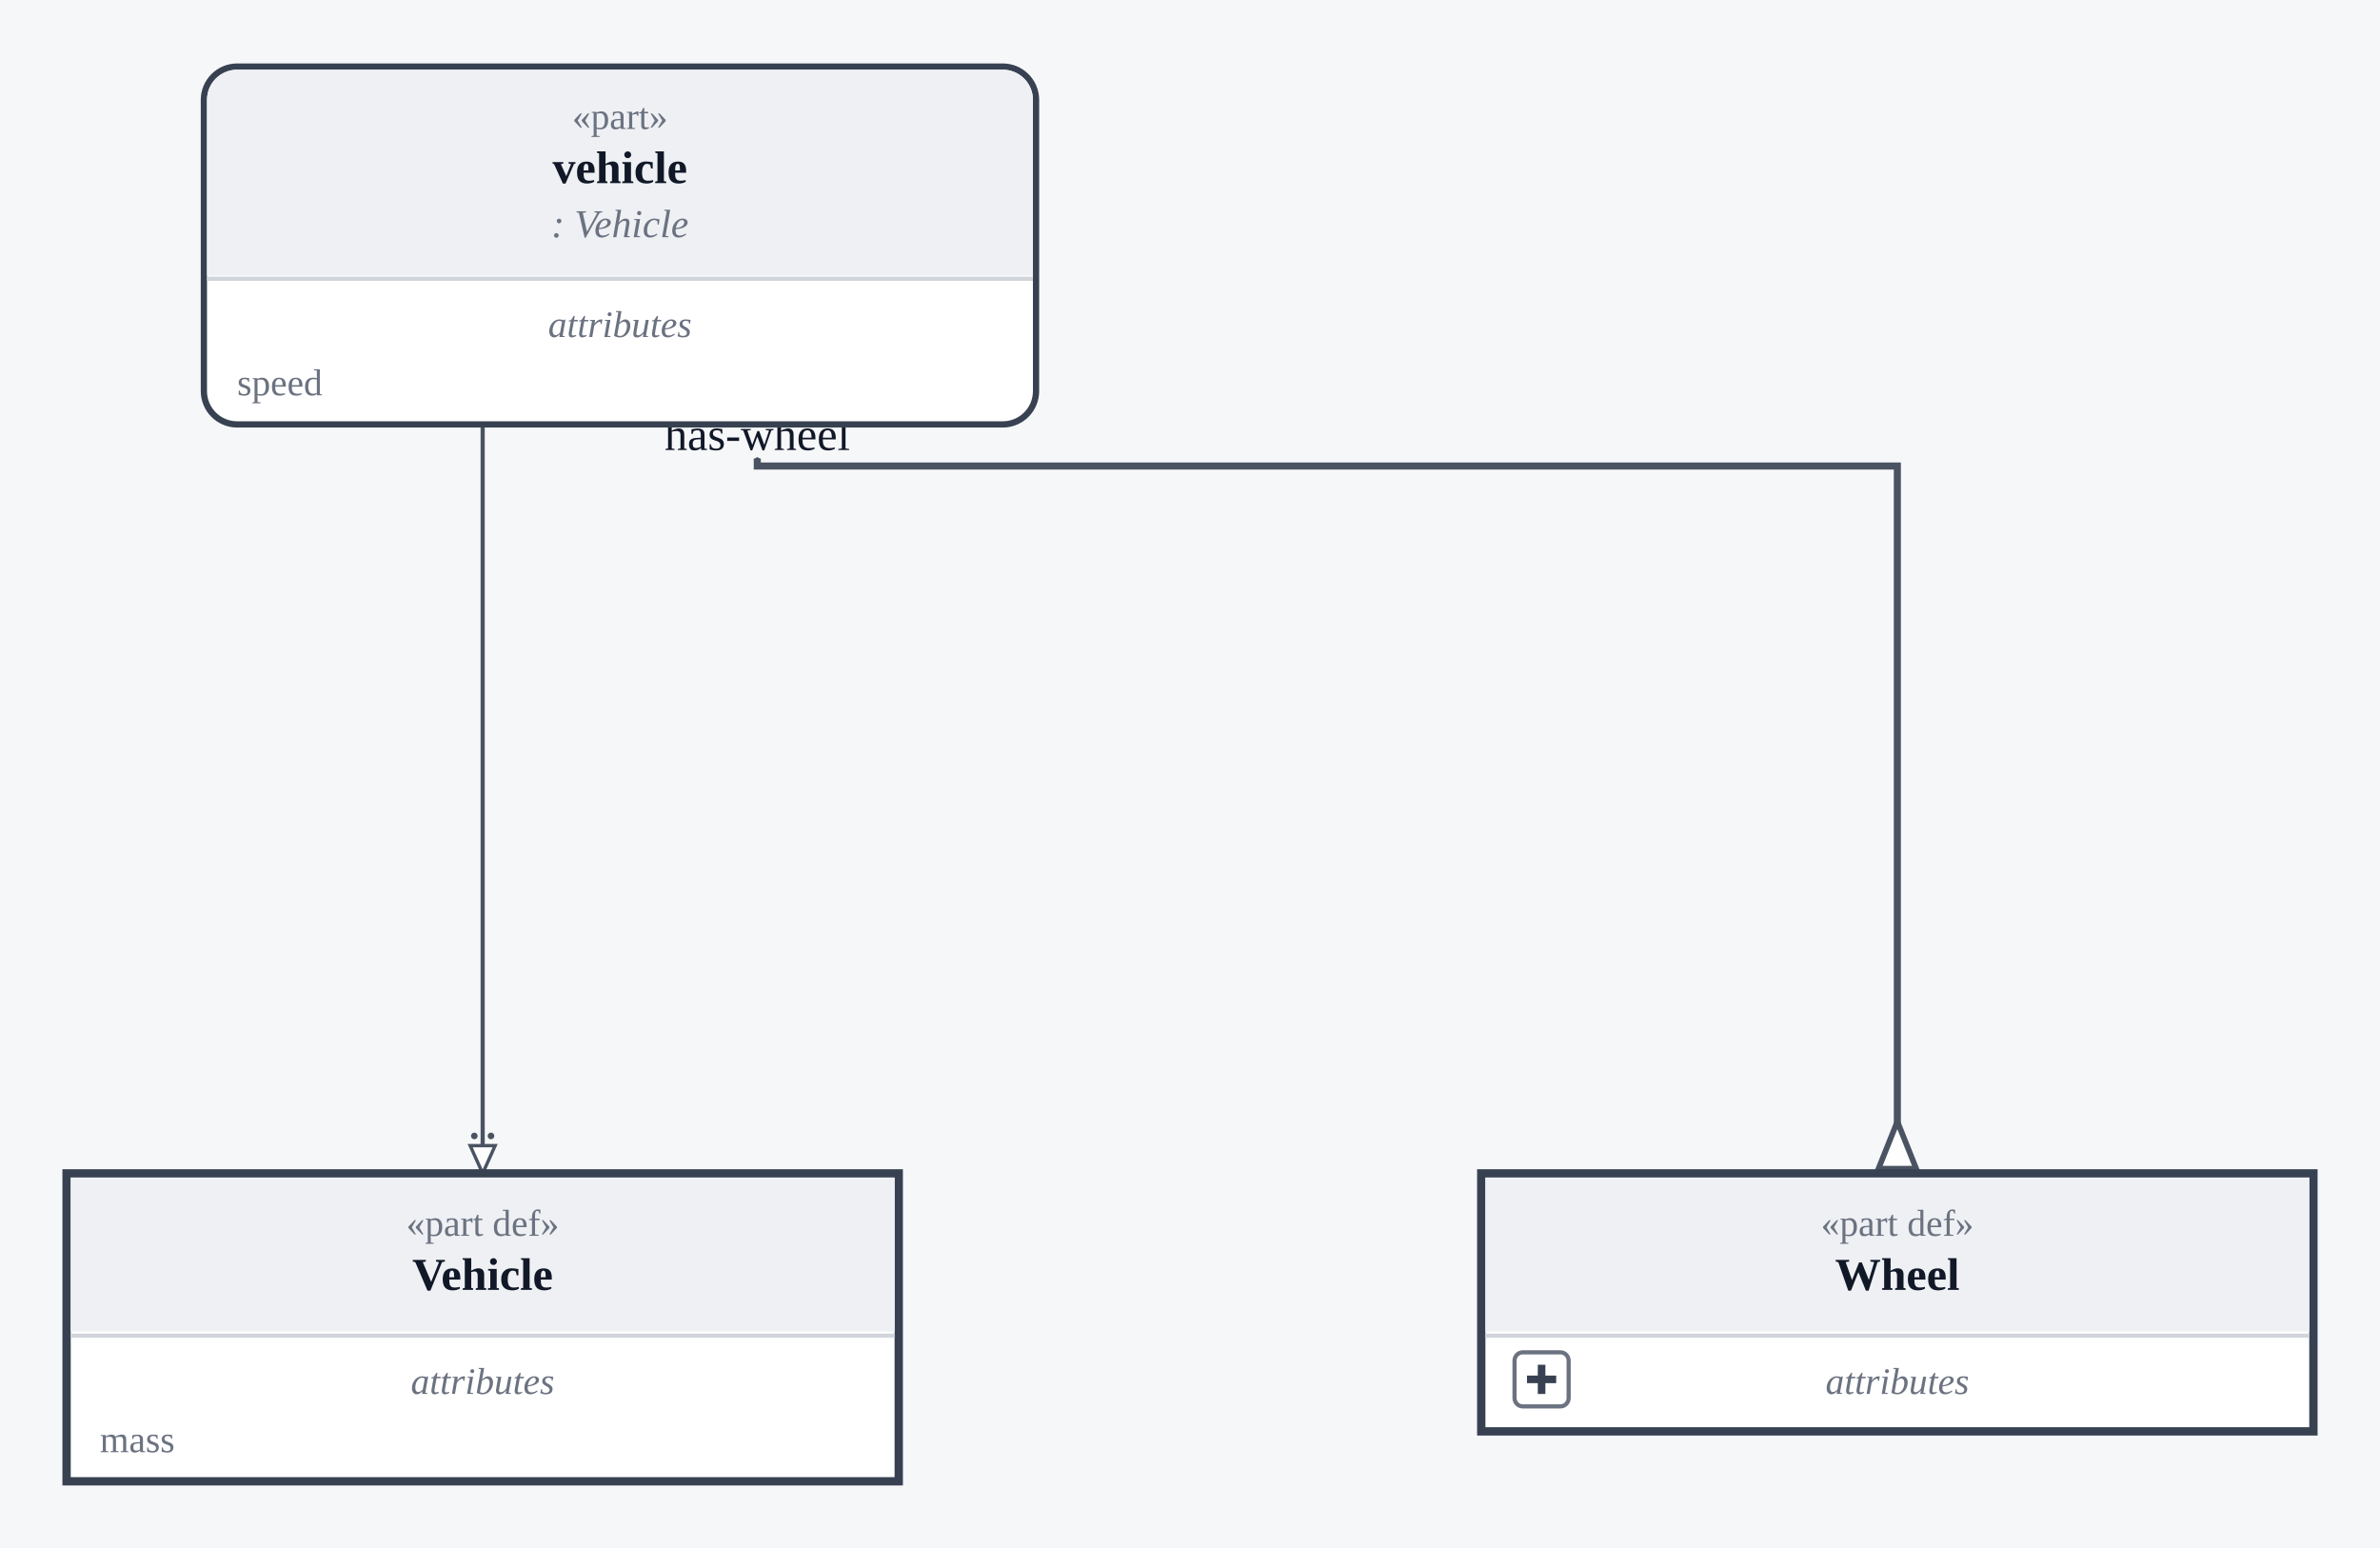
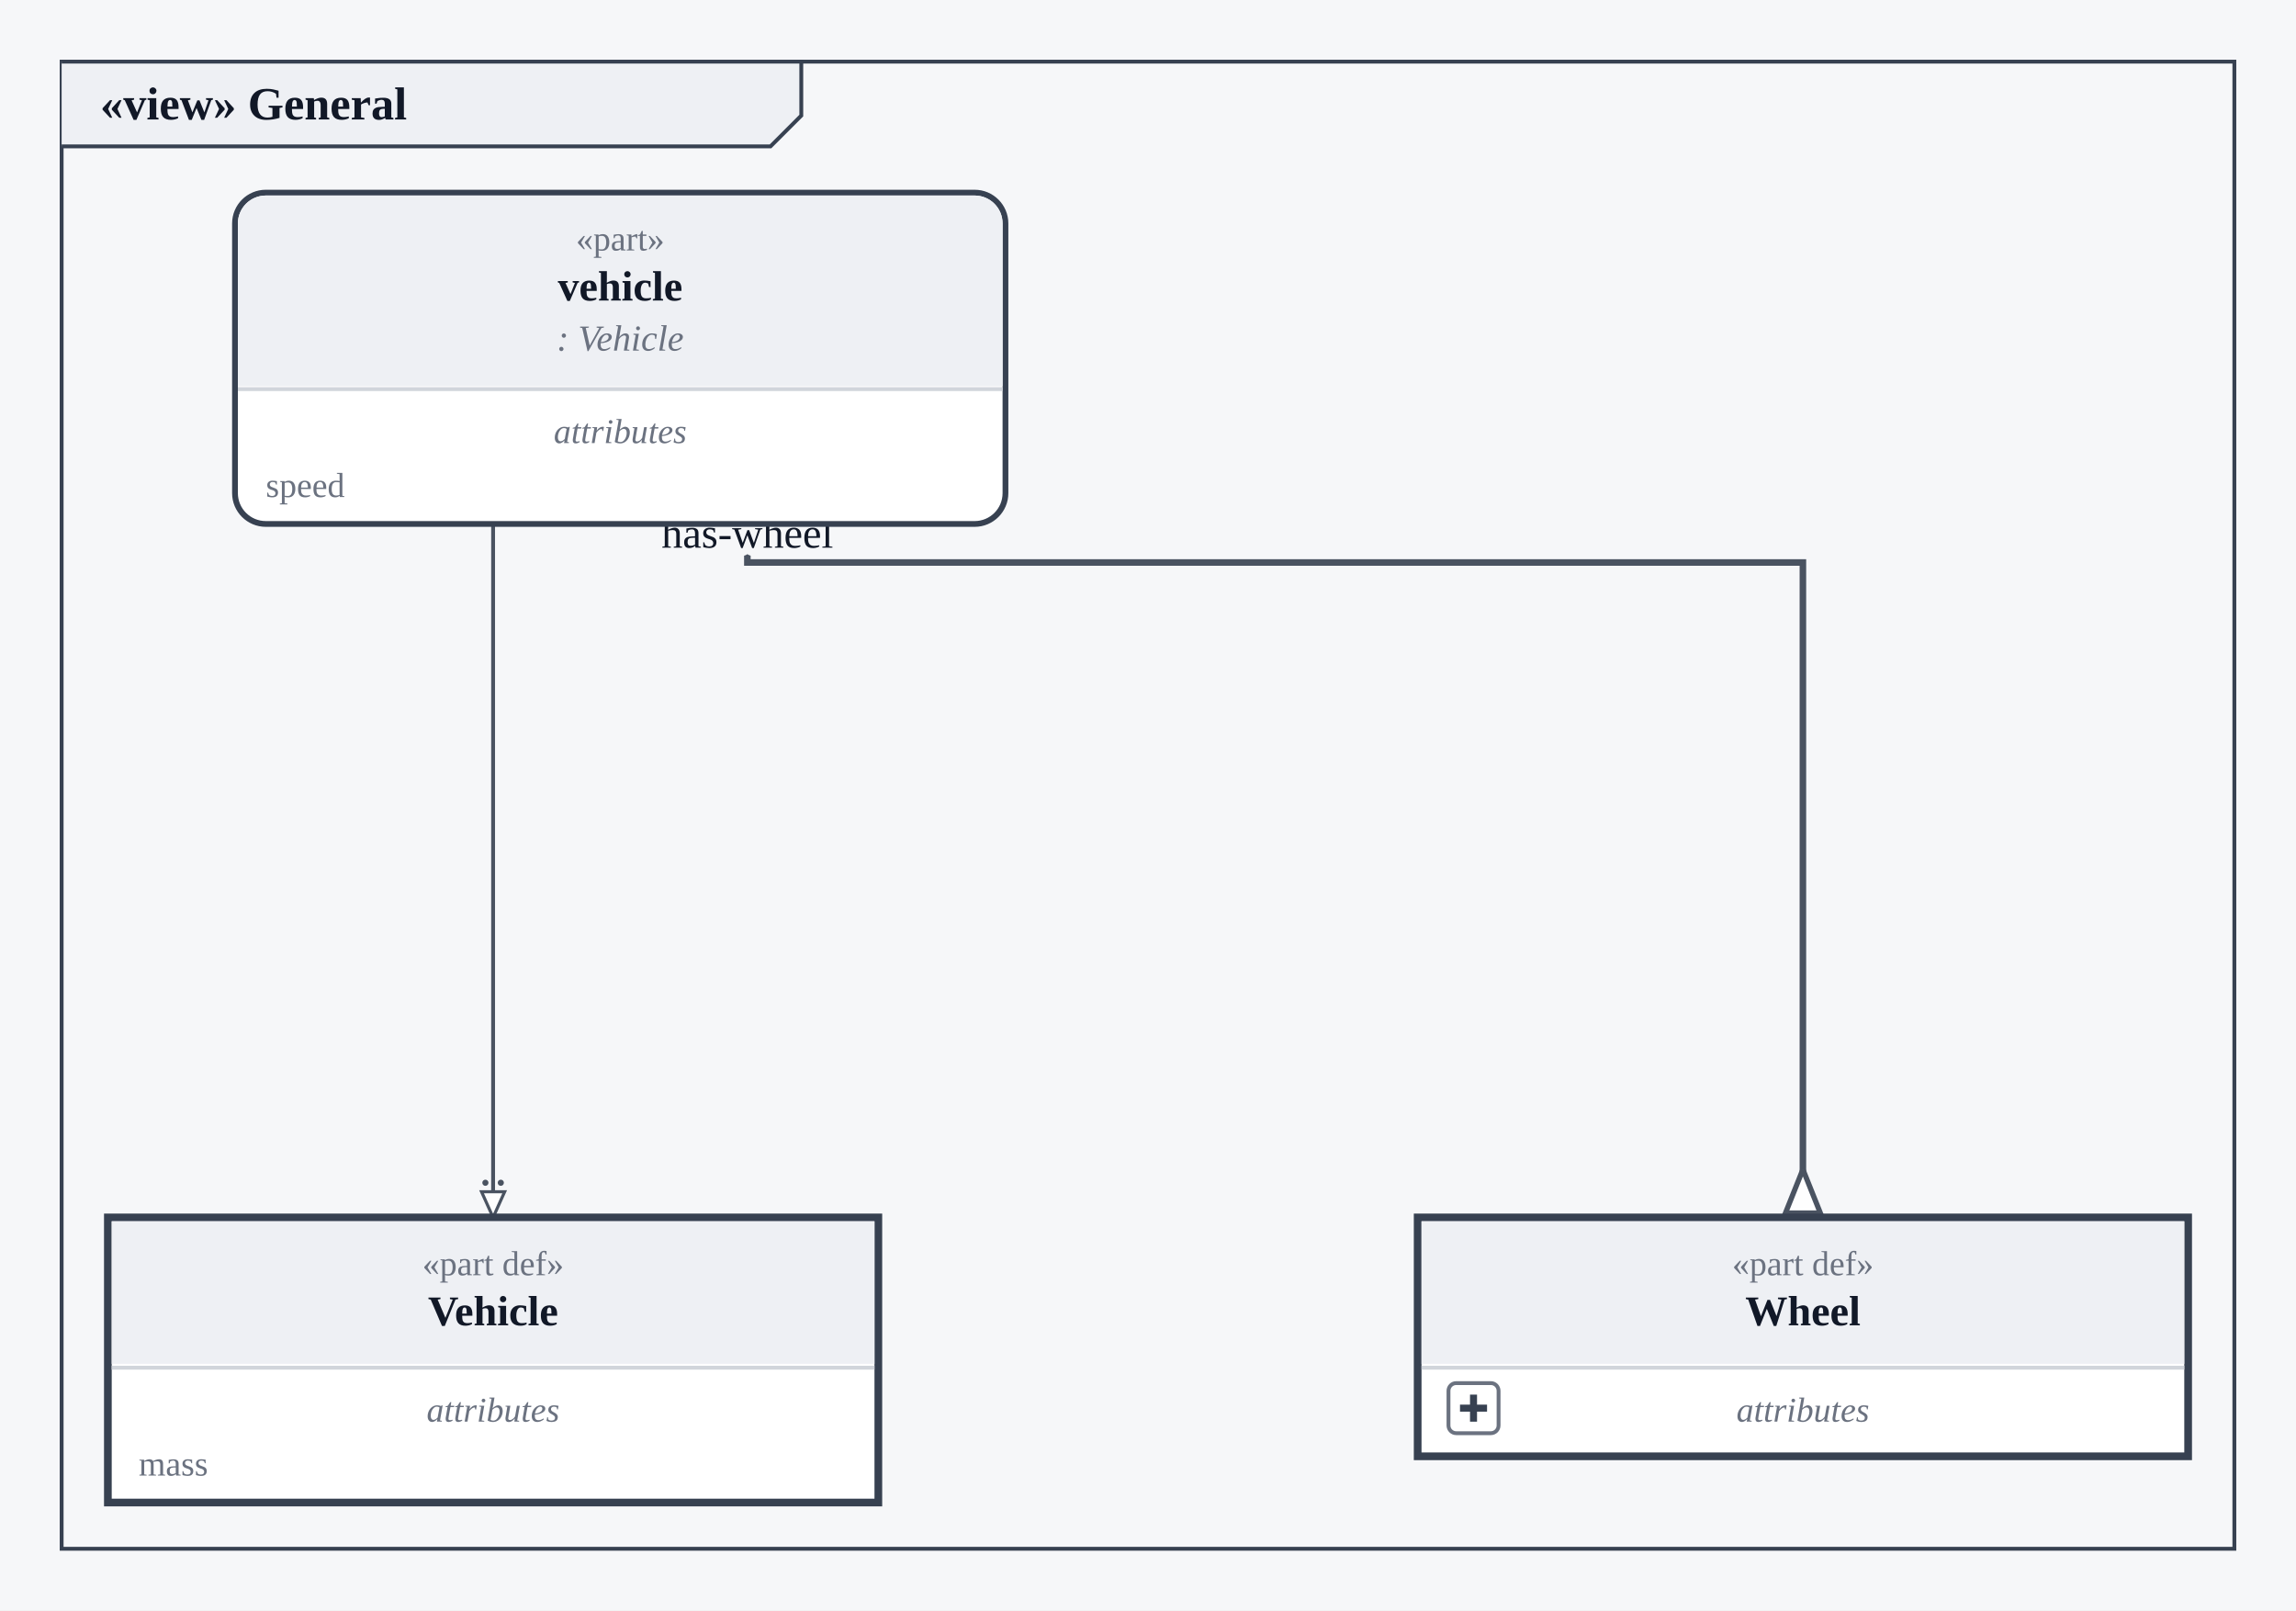
- <svg xmlns="http://www.w3.org/2000/svg" class="sysml-viz-svg" width="100%" height="100%" viewBox="84 84 572 372" role="img" aria-label="General" data-color-scheme="light" style="touch-action: none; cursor: grab;">
-   <rect class="viz-bg" x="84" y="84" width="572" height="372" fill="#f6f7f9" />
+ <svg xmlns="http://www.w3.org/2000/svg" class="sysml-viz-svg" width="100%" height="100%" viewBox="72 50 596 418" role="img" aria-label="General" data-color-scheme="light" style="touch-action: none; cursor: grab;">
+   <rect class="viz-bg" x="72" y="50" width="596" height="418" fill="#f6f7f9" />
  <defs>
    <marker id="viz-arrow" markerWidth="10" markerHeight="10" refX="9" refY="3" orient="auto" markerUnits="strokeWidth">
      <path d="M0,0 L0,6 L9,3 z" fill="#374151" />
    </marker>
    <marker id="general-d3-arrow" viewBox="0 -5 10 10" refX="8" refY="0" markerWidth="5" markerHeight="5" orient="auto">
      <path d="M0,-4L10,0L0,4" style="fill: #374151;" />
    </marker>
    <marker id="general-d3-arrow-open" viewBox="0 -5 10 10" refX="9" refY="0" markerWidth="8" markerHeight="8" orient="auto">
      <path d="M0,-4L10,0L0,4" style="fill: none; stroke: #374151; stroke-width: 1.3;" />
    </marker>
    <marker id="general-d3-specializes" viewBox="0 -6 12 12" refX="11" refY="0" markerWidth="8" markerHeight="8" orient="auto">
      <path d="M0,0L10,-4L10,4Z" style="fill: #ffffff; stroke: #374151; stroke-width: 1.2;" />
    </marker>
    <marker id="general-d3-defined-by" viewBox="-8 -6 20 12" refX="11" refY="0" markerWidth="13.5" markerHeight="8" orient="auto">
      <path d="M1,-4.5L11,0L1,4.5Z" style="fill: #ffffff; stroke: #374151; stroke-width: 1.2;" />
      <circle cx="-2.5" cy="-3" r="1.2" style="fill: #374151;" />
      <circle cx="-2.5" cy="3" r="1.2" style="fill: #374151;" />
    </marker>
    <marker id="general-d3-subsets" viewBox="0 -6 12 12" refX="11" refY="0" markerWidth="8" markerHeight="8" orient="auto">
      <path d="M1,-4.5L11,0L1,4.5Z" style="fill: #ffffff; stroke: #374151; stroke-width: 1.2;" />
    </marker>
    <marker id="general-d3-diamond" viewBox="0 -6 12 12" refX="2" refY="0" markerWidth="7" markerHeight="7" orient="auto">
      <path d="M0,0L5,-4L10,0L5,4Z" style="fill: #374151;" />
    </marker>
    <marker id="ibd-connection-dot" viewBox="-5 -5 10 10" refX="0" refY="0" markerWidth="5" markerHeight="5" orient="auto">
      <circle r="3" style="fill: #ffffff; stroke: #374151; stroke-width: 1.5;" />
    </marker>
    <marker id="ibd-flow-arrow" viewBox="0 -5 10 10" refX="10" refY="0" markerWidth="8" markerHeight="8" orient="auto">
      <path d="M0,-4L10,0L0,4Z" style="fill: #374151;" />
    </marker>
    <marker id="ibd-interface-arrow" viewBox="0 -5 10 10" refX="10" refY="0" markerWidth="8" markerHeight="8" orient="auto">
      <path d="M0,-4L10,0L0,4Z" style="fill: none; stroke: #374151; stroke-width: 1.5;" />
    </marker>
  </defs>
  <style class="sysml-node-chrome-style">.sysml-disclosure { cursor: pointer; outline: none; }
.sysml-disclosure .sysml-disclosure-box,
.sysml-disclosure .sysml-disclosure-glyph { pointer-events: none; }
.sysml-disclosure:hover .sysml-disclosure-target { fill: #e5e7eb !important; fill-opacity: 0.55; }
.sysml-disclosure:hover .sysml-disclosure-box { fill: #e5e7eb; stroke: #374151; }
.sysml-disclosure:focus-visible .sysml-disclosure-target { stroke: #2563eb; stroke-width: 2px; fill: #e5e7eb !important; fill-opacity: 0.35; }
.sysml-disclosure:focus-visible .sysml-disclosure-box { stroke: #2563eb; }
.sysml-compartment-label text { user-select: none; }
.viz-node text { user-select: none; }</style>
  <g class="viz-root">
+     <g class="view-frame" data-view-name="General" style="pointer-events: none;">
+       <rect class="view-frame-border" x="88" y="66" width="564" height="386" style="fill: none; stroke: #374151; stroke-width: 1px;" />
+       <path class="view-frame-name-compartment" d="M88,66 H280 V80 L272,88 H88" style="fill: #eef0f4; stroke: #374151; stroke-width: 1px;" />
+       <text class="view-frame-name" x="98" y="81" style="font-size: 12px; font-weight: 700; fill: #111827;">«view» General</text>
+     </g>
    <g class="viz-edges">
      <path class="general-connector viz-edge viz-edge--typing" d="M200,186L200,366" data-connector-id="typed" data-source="P::vehicle" data-target="P::Vehicle" data-type="typing" data-edge-id="typed" data-base-stroke-width="1.8" stroke="#374151" style="fill: none; stroke: #374151; stroke-width: 1px; opacity: 0.9; marker-end: url(#general-d3-defined-by);" />
      <path class="viz-edge-hit-target" data-tooltip-kind="edge" data-tooltip-id="typed" d="M200,186L200,366" aria-label="Typing; From: vehicle; To: Vehicle; Source ID: P::vehicle; Target ID: P::Vehicle" style="fill: none; stroke: transparent; stroke-width: 12px; pointer-events: stroke;" />
      <path class="general-connector viz-edge viz-edge--specializes" d="M266,186L266,196L540,196L540,366" data-connector-id="has-wheel" data-source="P::vehicle" data-target="P::Wheel" data-type="specializes" data-edge-id="has-wheel" data-base-stroke-width="1.8" stroke="#374151" style="fill: none; stroke: #374151; stroke-width: 1.7px; opacity: 0.9; marker-end: url(#general-d3-specializes);" />
      <path class="viz-edge-hit-target" data-tooltip-kind="edge" data-tooltip-id="has-wheel" d="M266,186L266,196L540,196L540,366" aria-label="Specializes; Name: has-wheel; From: vehicle; To: Wheel; Source ID: P::vehicle; Target ID: P::Wheel" style="fill: none; stroke: transparent; stroke-width: 12px; pointer-events: stroke;" />
    </g>
    <g class="viz-edge-labels" style="pointer-events: none;">
      <text class="viz-edge-label viz-edge-label--specializes" data-connector-id="has-wheel" x="266" y="196" text-anchor="middle" dy="-0.35em" fill="#111827" font-size="11" paint-order="stroke fill" stroke="#f6f7f9" stroke-width="4" stroke-linejoin="round">has-wheel</text>
    </g>
    <g class="viz-nodes">
      <g class="general-node viz-node viz-node--definition" transform="translate(100,366)" data-node-id="P::Vehicle" data-element-name="Vehicle" data-bounds="100,366,200,74">
        <g class=" definition-node" transform="translate(0,0)" data-element-name="Vehicle">
          <rect width="200" height="74" rx="0" class="graph-node-background sysml-node-bg" data-original-stroke="#374151" data-original-width="2px" style="fill: #ffffff; stroke: #374151; stroke-width: 2px; stroke-dasharray: none;" />
          <path class="sysml-header-compartment" d="M1,1H199V38H1Z" style="fill: #eef0f4;" />
          <text class="sysml-node-stereotype" x="100" y="15" text-anchor="middle" style="font-size: 9px; fill: #6b7280;">«part def»</text>
          <g class="node-name-text viz-node-name">
            <text x="100" y="28" text-anchor="middle" style="font-size: 11px; font-weight: 600; fill: #111827;">Vehicle</text>
          </g>
          <line x1="1" y1="39" x2="199" y2="39" class="sysml-compartment-divider" style="stroke: #d1d5db; stroke-width: 1px;" />
          <g class="sysml-compartment-label" data-compartment-key="attributes">
            <text x="100" y="53" text-anchor="middle" style="font-size: 9px; font-style: italic; fill: #6b7280; pointer-events: none;">attributes</text>
          </g>
          <text class="sysml-compartment-item" x="8" y="67" style="font-size: 9px; fill: #6b7280;">mass</text>
        </g>
      </g>
      <g class="general-node viz-node viz-node--usage" transform="translate(133,100)" data-node-id="P::vehicle" data-element-name="vehicle" data-bounds="133,100,200,86">
        <g class=" usage-node" transform="translate(0,0)" data-element-name="vehicle">
          <rect width="200" height="86" rx="8" class="graph-node-background sysml-node-bg" data-original-stroke="#374151" data-original-width="1.5px" style="fill: #ffffff; stroke: #374151; stroke-width: 1.5px; stroke-dasharray: none;" />
          <path class="sysml-header-compartment" d="M8,0.75H192A7.25,7.25 0 0 1 199.25,8V50.25H0.75V8A7.25,7.25 0 0 1 8,0.75Z" style="fill: #eef0f4;" />
          <text class="sysml-node-stereotype" x="100" y="15" text-anchor="middle" style="font-size: 9px; fill: #6b7280;">«part»</text>
          <g class="node-name-text viz-node-name">
            <text x="100" y="28" text-anchor="middle" style="font-size: 11px; font-weight: 600; fill: #111827;">vehicle</text>
          </g>
          <text class="sysml-node-typing" x="100" y="41" text-anchor="middle" style="font-size: 9.5px; font-style: italic; fill: #6b7280;">: Vehicle</text>
          <line x1="0.75" y1="51" x2="199.25" y2="51" class="sysml-compartment-divider" style="stroke: #d1d5db; stroke-width: 1px;" />
          <g class="sysml-compartment-label" data-compartment-key="attributes">
            <text x="100" y="65" text-anchor="middle" style="font-size: 9px; font-style: italic; fill: #6b7280; pointer-events: none;">attributes</text>
          </g>
          <text class="sysml-compartment-item" x="8" y="79" style="font-size: 9px; fill: #6b7280;">speed</text>
        </g>
      </g>
      <g class="general-node viz-node viz-node--definition" transform="translate(440,366)" data-node-id="P::Wheel" data-element-name="Wheel" data-bounds="440,366,200,62">
        <g class=" definition-node" transform="translate(0,0)" data-element-name="Wheel">
          <rect width="200" height="62" rx="0" class="graph-node-background sysml-node-bg" data-original-stroke="#374151" data-original-width="2px" style="fill: #ffffff; stroke: #374151; stroke-width: 2px; stroke-dasharray: none;" />
          <path class="sysml-header-compartment" d="M1,1H199V38H1Z" style="fill: #eef0f4;" />
          <text class="sysml-node-stereotype" x="100" y="15" text-anchor="middle" style="font-size: 9px; fill: #6b7280;">«part def»</text>
          <g class="node-name-text viz-node-name">
            <text x="100" y="28" text-anchor="middle" style="font-size: 11px; font-weight: 600; fill: #111827;">Wheel</text>
          </g>
          <line x1="1" y1="39" x2="199" y2="39" class="sysml-compartment-divider" style="stroke: #d1d5db; stroke-width: 1px;" />
          <g class="sysml-compartment-label sysml-disclosure sysml-compartment-toggle" role="button" tabindex="0" aria-expanded="false" data-compartment-key="inherited-attributes" aria-label="Show Attributes of Wheel (2)">
            <rect class="sysml-disclosure-target" x="4" y="40" width="192" height="19" rx="3" style="fill: transparent; pointer-events: all;" />
            <rect class="sysml-disclosure-box" x="8" y="43" width="13" height="13" rx="2" style="fill: #ffffff; stroke: #6b7280; stroke-width: 1px;" />
            <path class="sysml-disclosure-glyph" d="M10.99,48.59h7.02v1.82h-7.02Z" style="fill: #374151;" />
            <path class="sysml-disclosure-glyph" d="M13.59,45.99v7.02h1.82v-7.02Z" style="fill: #374151;" />
            <text x="100" y="53" text-anchor="middle" style="font-size: 9px; font-style: italic; fill: #6b7280; pointer-events: none;">attributes</text>
          </g>
        </g>
      </g>
    </g>
  </g>
</svg>
